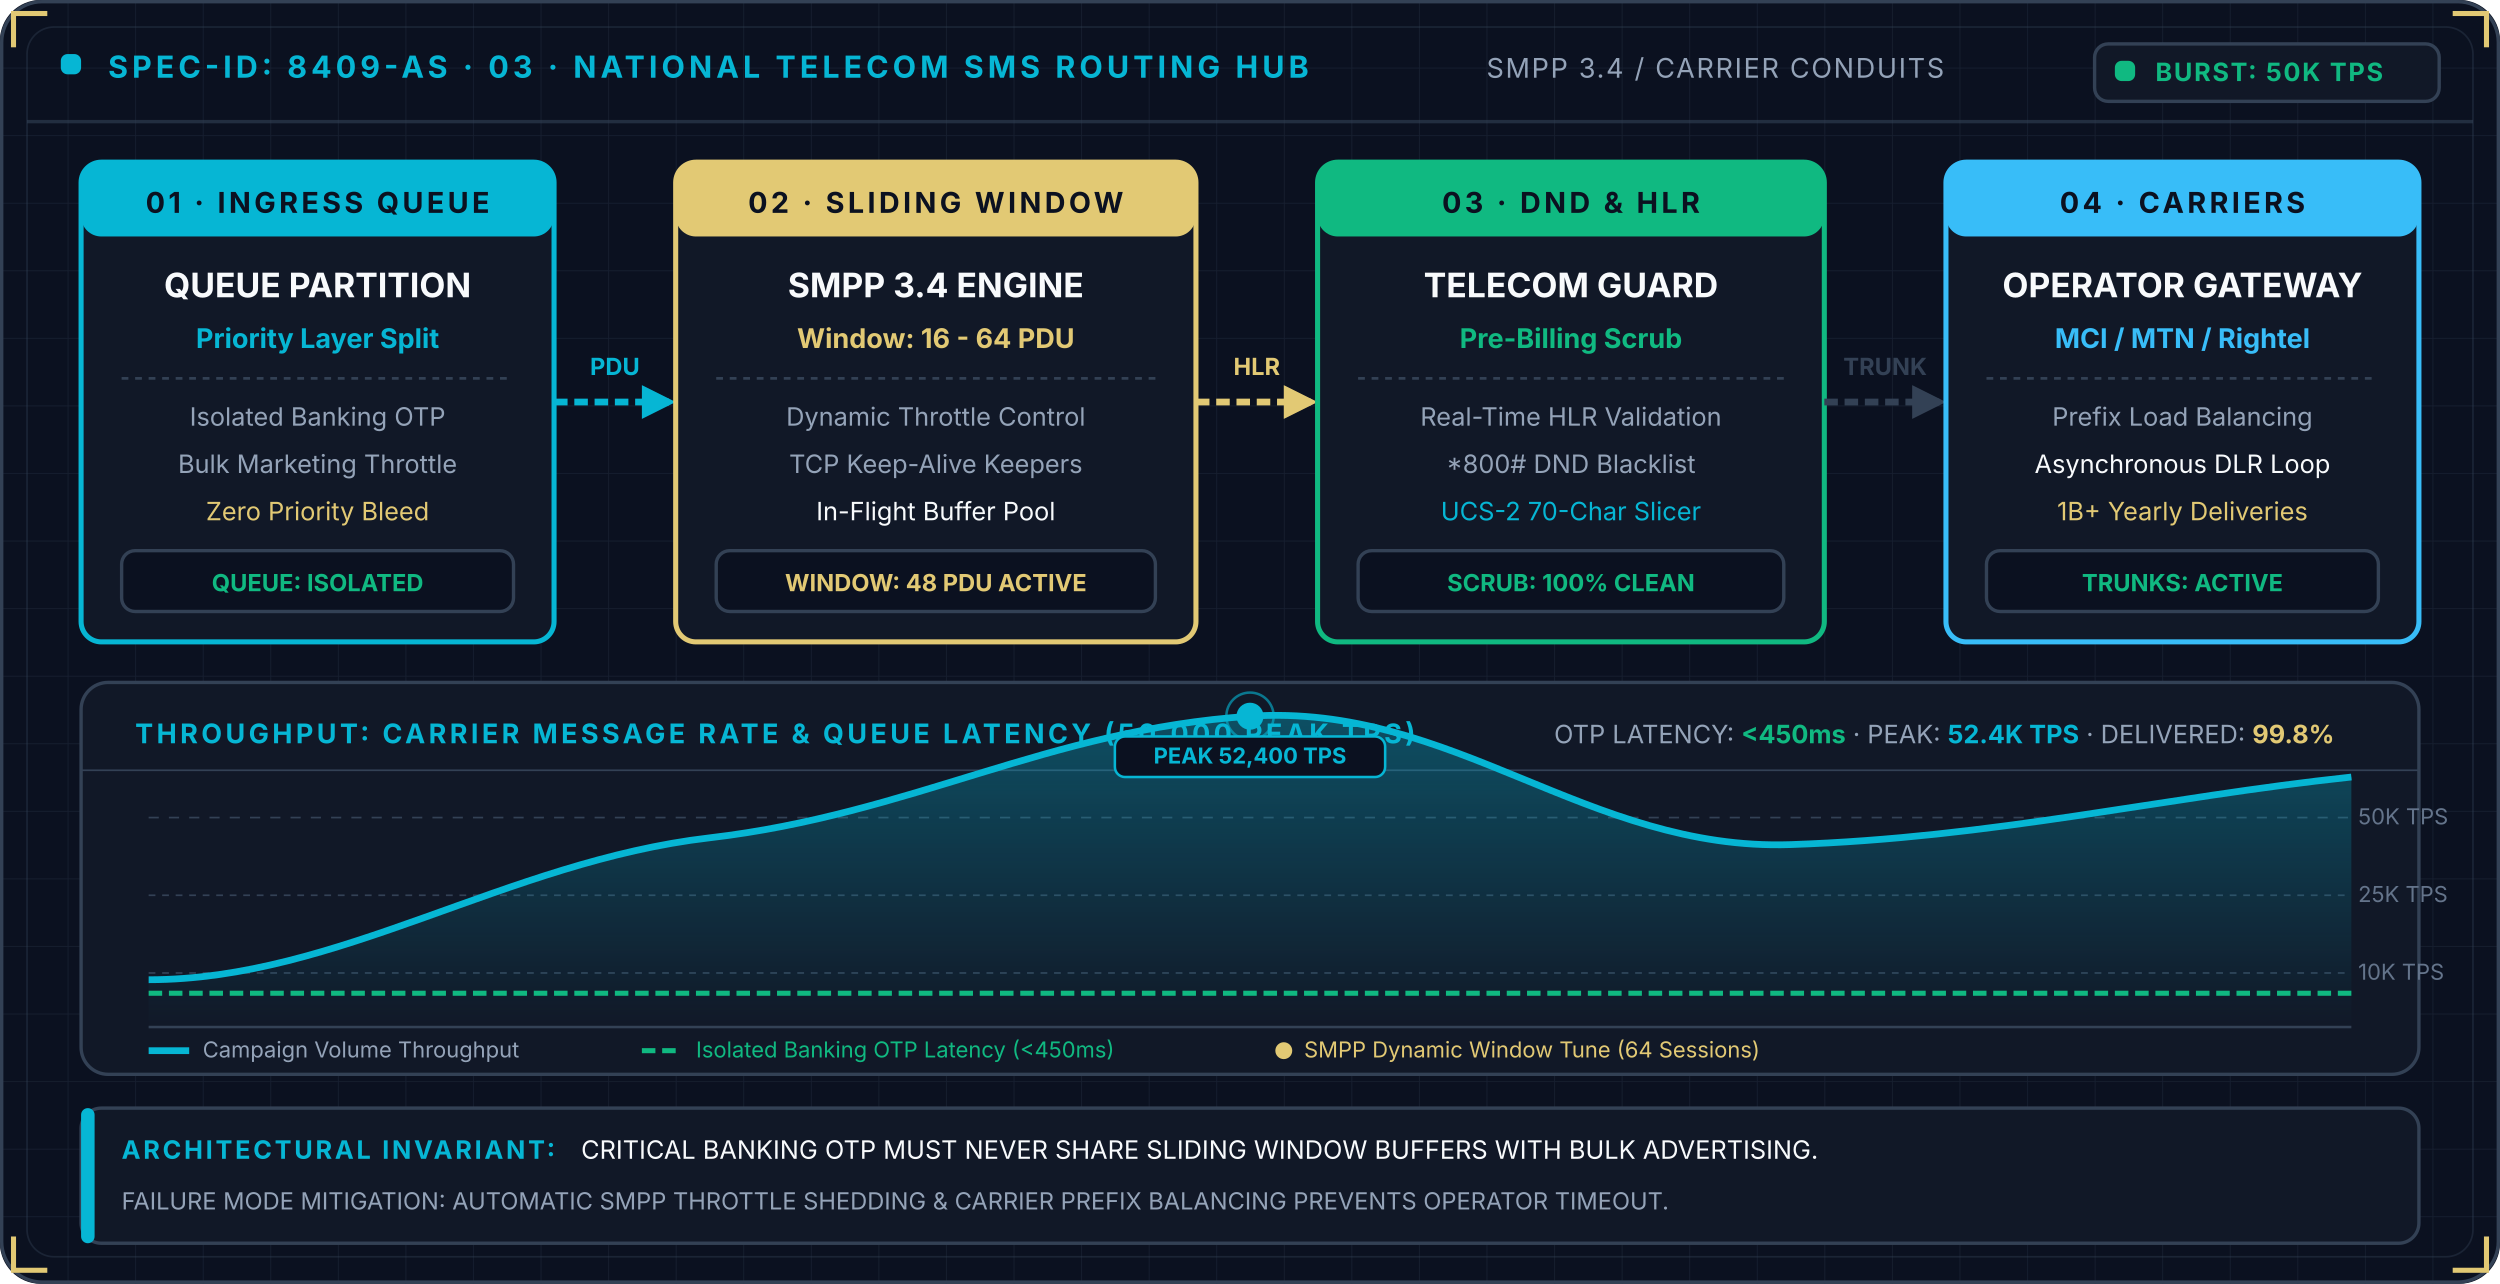
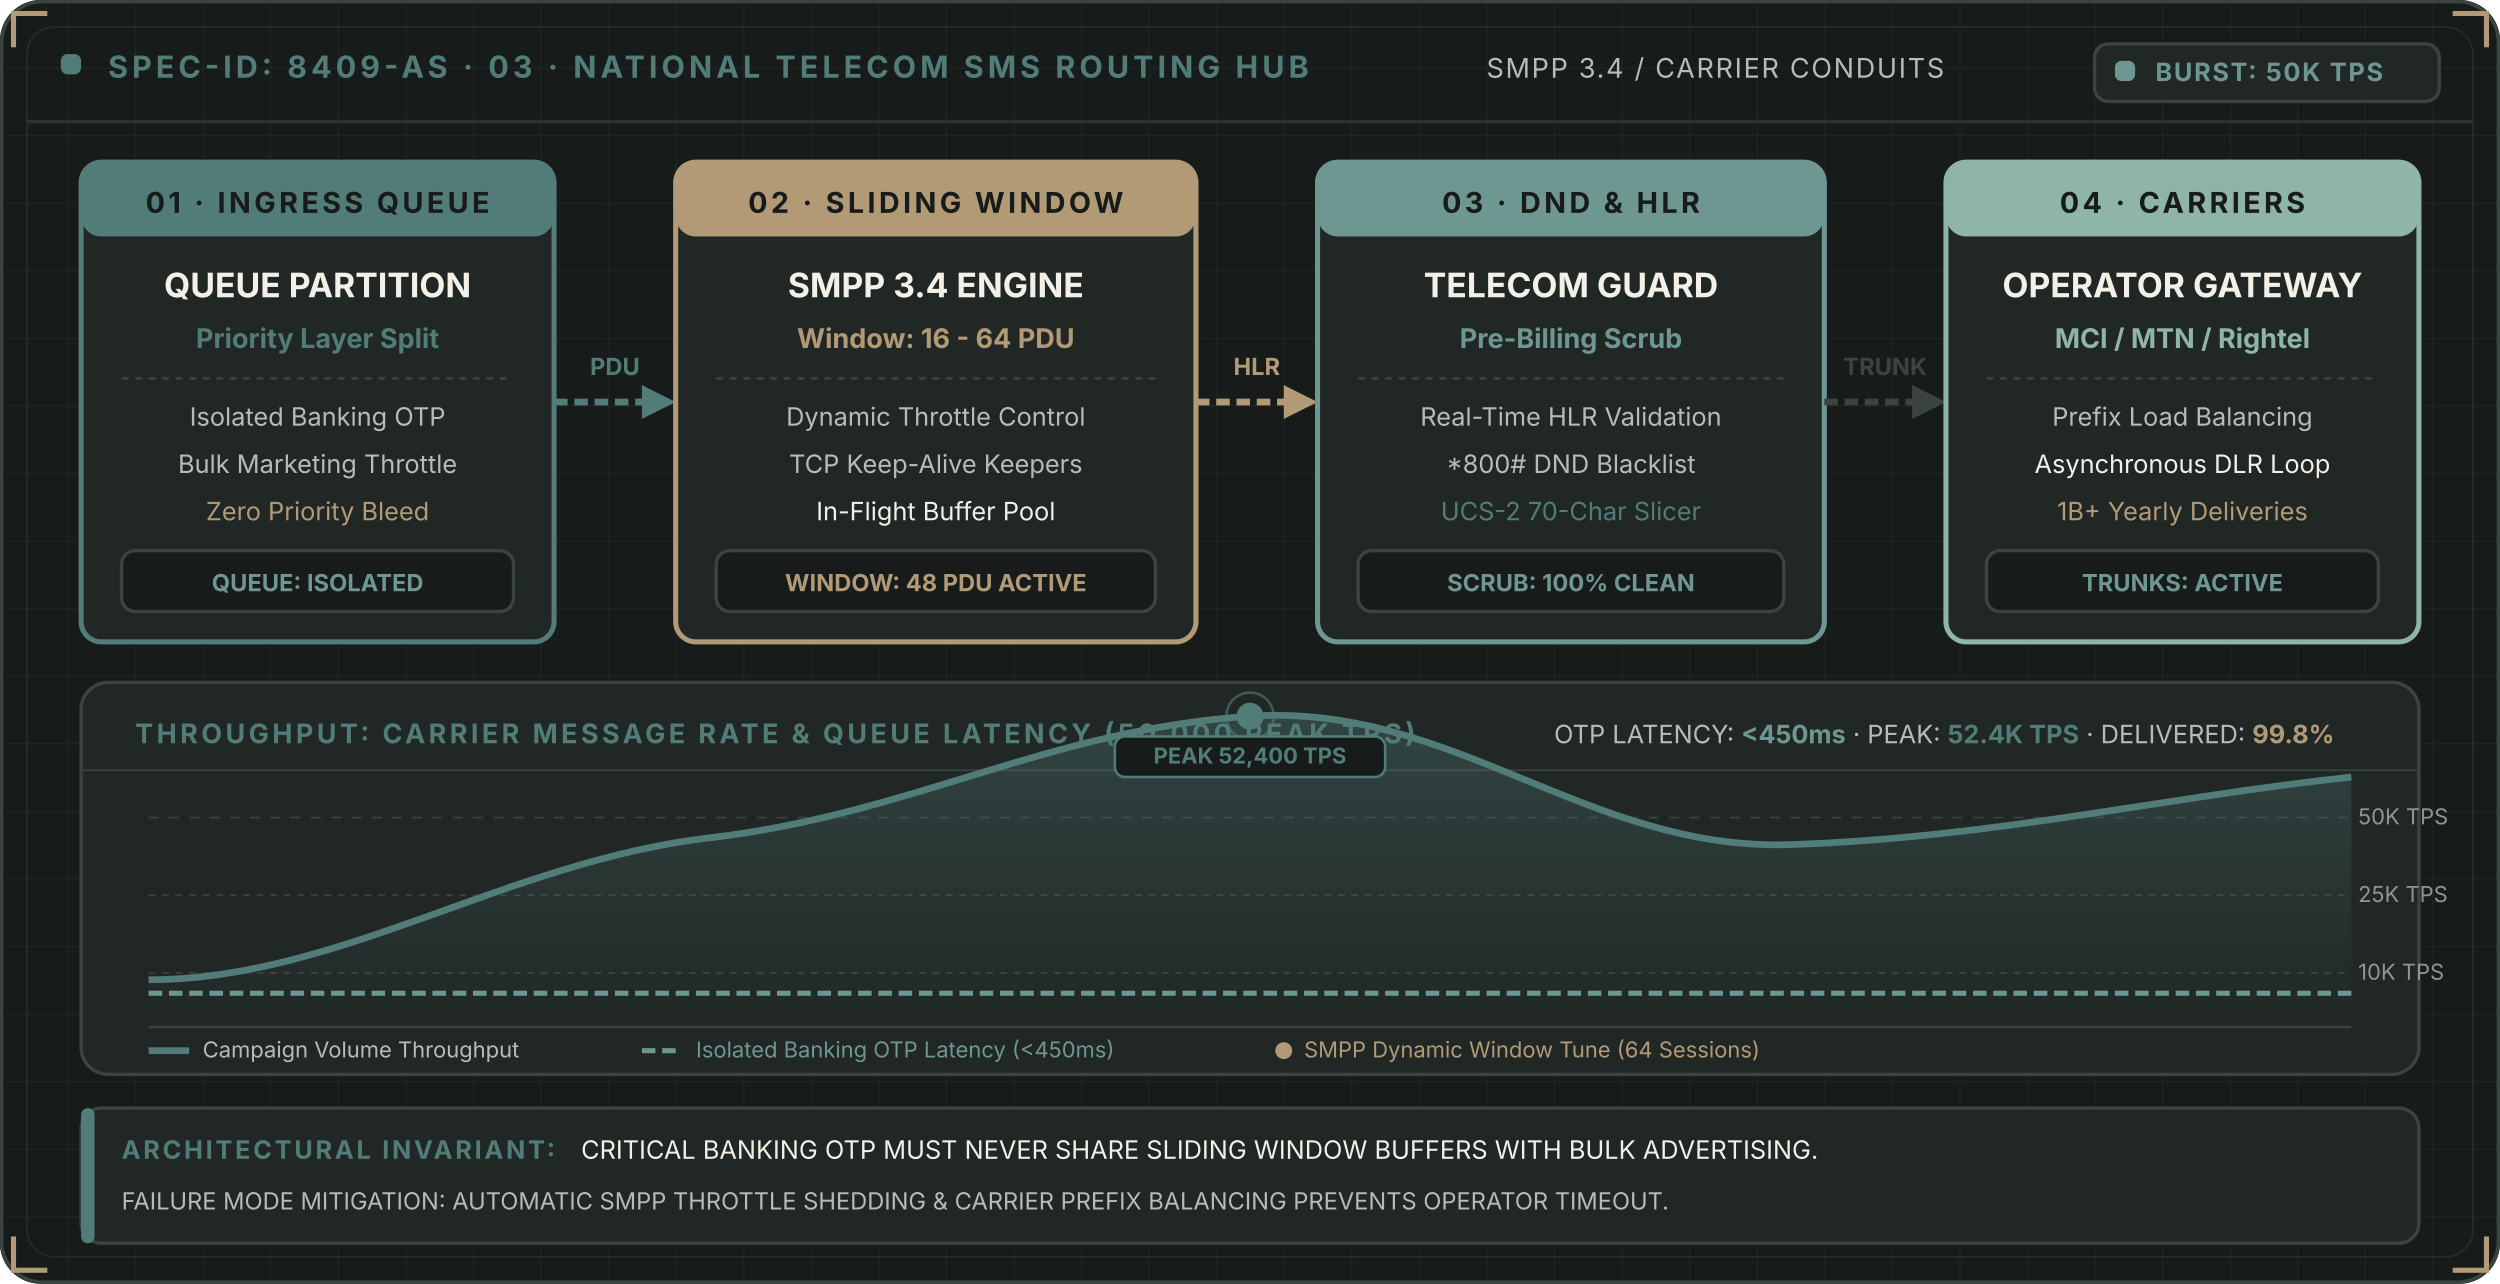
<svg xmlns="http://www.w3.org/2000/svg" dir="ltr" viewBox="0 0 740 380" width="100%" height="100%" fill="none">
  <defs>
    <pattern id="grid-p3" width="20" height="20" patternUnits="userSpaceOnUse">
-       <path d="M 20 0 L 0 0 0 20" fill="none" stroke="#1e293b" stroke-width="0.5" stroke-opacity="0.6" />
+       <path d="M 20 0 L 0 0 0 20" fill="none" stroke="#28312E" stroke-width="0.5" stroke-opacity="0.6" />
    </pattern>
    <linearGradient id="chartGrad3" x1="0" y1="0" x2="0" y2="1">
-       <stop offset="0%" stop-color="#06b6d4" stop-opacity="0.35" />
-       <stop offset="100%" stop-color="#06b6d4" stop-opacity="0.0" />
+       <stop offset="0%" stop-color="#527C78" stop-opacity="0.35" />
+       <stop offset="100%" stop-color="#527C78" stop-opacity="0.0" />
    </linearGradient>
    <style>
      text { font-family: 'IBM Plex Mono', -apple-system, monospace; user-select: none; }
    </style>
  </defs>
-   <rect width="740" height="380" fill="#0b1120" rx="12" />
+   <rect width="740" height="380" fill="#171C1A" rx="12" />
  <rect width="740" height="380" fill="url(#grid-p3)" rx="12" />
-   <rect x="0.5" y="0.5" width="739" height="379" stroke="#334155" stroke-width="1" rx="12" />
-   <rect x="8" y="8" width="724" height="364" stroke="#334155" stroke-width="0.5" stroke-opacity="0.4" rx="8" />
-   <path d="M 4 14 L 4 4 L 14 4" stroke="#e2c974" stroke-width="1.5" fill="none" />
-   <path d="M 726 4 L 736 4 L 736 14" stroke="#e2c974" stroke-width="1.5" fill="none" />
-   <path d="M 4 366 L 4 376 L 14 376" stroke="#e2c974" stroke-width="1.5" fill="none" />
-   <path d="M 726 376 L 736 376 L 736 366" stroke="#e2c974" stroke-width="1.5" fill="none" />
-   <line x1="8" y1="36" x2="732" y2="36" stroke="#334155" stroke-width="1" stroke-opacity="0.6" />
-   <rect x="18" y="16" width="6" height="6" fill="#06b6d4" rx="2" />
-   <text x="32" y="23" fill="#06b6d4" font-size="9" font-weight="700" letter-spacing="1.2">SPEC-ID: 8409-AS · 03 · NATIONAL TELECOM SMS ROUTING HUB</text>
-   <text x="440" y="23" fill="#94a3b8" font-size="8" letter-spacing="0.5">SMPP 3.4 / CARRIER CONDUITS</text>
-   <rect x="620" y="13" width="102" height="17" fill="#111827" stroke="#334155" stroke-width="1" rx="4" />
-   <rect x="626" y="18" width="6" height="6" fill="#10b981" rx="2" />
-   <text x="638" y="24" fill="#10b981" font-size="7.5" font-weight="700" letter-spacing="0.5">BURST: 50K TPS</text>
+   <rect x="0.5" y="0.5" width="739" height="379" stroke="#3A4441" stroke-width="1" rx="12" />
+   <rect x="8" y="8" width="724" height="364" stroke="#3A4441" stroke-width="0.5" stroke-opacity="0.4" rx="8" />
+   <path d="M 4 14 L 4 4 L 14 4" stroke="#B39A77" stroke-width="1.5" fill="none" />
+   <path d="M 726 4 L 736 4 L 736 14" stroke="#B39A77" stroke-width="1.5" fill="none" />
+   <path d="M 4 366 L 4 376 L 14 376" stroke="#B39A77" stroke-width="1.5" fill="none" />
+   <path d="M 726 376 L 736 376 L 736 366" stroke="#B39A77" stroke-width="1.5" fill="none" />
+   <line x1="8" y1="36" x2="732" y2="36" stroke="#3A4441" stroke-width="1" stroke-opacity="0.6" />
+   <rect x="18" y="16" width="6" height="6" fill="#527C78" rx="2" />
+   <text x="32" y="23" fill="#527C78" font-size="9" font-weight="700" letter-spacing="1.2">SPEC-ID: 8409-AS · 03 · NATIONAL TELECOM SMS ROUTING HUB</text>
+   <text x="440" y="23" fill="#B5BDB6" font-size="8" letter-spacing="0.5">SMPP 3.4 / CARRIER CONDUITS</text>
+   <rect x="620" y="13" width="102" height="17" fill="#202725" stroke="#3A4441" stroke-width="1" rx="4" />
+   <rect x="626" y="18" width="6" height="6" fill="#6E9792" rx="2" />
+   <text x="638" y="24" fill="#6E9792" font-size="7.5" font-weight="700" letter-spacing="0.5">BURST: 50K TPS</text>
  <g id="mod-queue">
-     <rect x="24" y="48" width="140" height="142" fill="#111827" stroke="#06b6d4" stroke-width="1.5" rx="6" />
-     <rect x="24" y="48" width="140" height="22" fill="#06b6d4" rx="6" />
-     <text x="94" y="63" fill="#0b1120" font-size="8.5" font-weight="700" text-anchor="middle" letter-spacing="1">01 · INGRESS QUEUE</text>
-     <text x="94" y="88" fill="#f8fafc" font-size="10" font-weight="700" text-anchor="middle">QUEUE PARTITION</text>
-     <text x="94" y="103" fill="#06b6d4" font-size="8" font-weight="700" text-anchor="middle">Priority Layer Split</text>
-     <line x1="36" y1="112" x2="152" y2="112" stroke="#334155" stroke-width="0.8" stroke-dasharray="2 2" />
-     <text x="94" y="126" fill="#94a3b8" font-size="7.5" text-anchor="middle">Isolated Banking OTP</text>
-     <text x="94" y="140" fill="#94a3b8" font-size="7.5" text-anchor="middle">Bulk Marketing Throttle</text>
-     <text x="94" y="154" fill="#e2c974" font-size="7.5" text-anchor="middle">Zero Priority Bleed</text>
-     <rect x="36" y="163" width="116" height="18" fill="#0b1120" stroke="#334155" stroke-width="1" rx="4" />
-     <text x="94" y="175" fill="#10b981" font-size="7" font-weight="700" text-anchor="middle">QUEUE: ISOLATED</text>
+     <rect x="24" y="48" width="140" height="142" fill="#202725" stroke="#527C78" stroke-width="1.5" rx="6" />
+     <rect x="24" y="48" width="140" height="22" fill="#527C78" rx="6" />
+     <text x="94" y="63" fill="#171C1A" font-size="8.5" font-weight="700" text-anchor="middle" letter-spacing="1">01 · INGRESS QUEUE</text>
+     <text x="94" y="88" fill="#F3F0E8" font-size="10" font-weight="700" text-anchor="middle">QUEUE PARTITION</text>
+     <text x="94" y="103" fill="#527C78" font-size="8" font-weight="700" text-anchor="middle">Priority Layer Split</text>
+     <line x1="36" y1="112" x2="152" y2="112" stroke="#3A4441" stroke-width="0.8" stroke-dasharray="2 2" />
+     <text x="94" y="126" fill="#B5BDB6" font-size="7.5" text-anchor="middle">Isolated Banking OTP</text>
+     <text x="94" y="140" fill="#B5BDB6" font-size="7.5" text-anchor="middle">Bulk Marketing Throttle</text>
+     <text x="94" y="154" fill="#B39A77" font-size="7.5" text-anchor="middle">Zero Priority Bleed</text>
+     <rect x="36" y="163" width="116" height="18" fill="#171C1A" stroke="#3A4441" stroke-width="1" rx="4" />
+     <text x="94" y="175" fill="#6E9792" font-size="7" font-weight="700" text-anchor="middle">QUEUE: ISOLATED</text>
  </g>
-   <path d="M 164 119 L 198 119" stroke="#06b6d4" stroke-width="2" stroke-dasharray="4 2" />
-   <polygon points="200,119 190,114 190,124" fill="#06b6d4" />
-   <text x="182" y="111" fill="#06b6d4" font-size="7" font-weight="700" text-anchor="middle">PDU</text>
+   <path d="M 164 119 L 198 119" stroke="#527C78" stroke-width="2" stroke-dasharray="4 2" />
+   <polygon points="200,119 190,114 190,124" fill="#527C78" />
+   <text x="182" y="111" fill="#527C78" font-size="7" font-weight="700" text-anchor="middle">PDU</text>
  <g id="mod-smpp">
-     <rect x="200" y="48" width="154" height="142" fill="#111827" stroke="#e2c974" stroke-width="1.5" rx="6" />
-     <rect x="200" y="48" width="154" height="22" fill="#e2c974" rx="6" />
-     <text x="277" y="63" fill="#0b1120" font-size="8.5" font-weight="700" text-anchor="middle" letter-spacing="1">02 · SLIDING WINDOW</text>
-     <text x="277" y="88" fill="#f8fafc" font-size="10" font-weight="700" text-anchor="middle">SMPP 3.4 ENGINE</text>
-     <text x="277" y="103" fill="#e2c974" font-size="8" font-weight="700" text-anchor="middle">Window: 16 - 64 PDU</text>
-     <line x1="212" y1="112" x2="342" y2="112" stroke="#334155" stroke-width="0.8" stroke-dasharray="2 2" />
-     <text x="277" y="126" fill="#94a3b8" font-size="7.5" text-anchor="middle">Dynamic Throttle Control</text>
-     <text x="277" y="140" fill="#94a3b8" font-size="7.5" text-anchor="middle">TCP Keep-Alive Keepers</text>
-     <text x="277" y="154" fill="#f8fafc" font-size="7.5" text-anchor="middle">In-Flight Buffer Pool</text>
-     <rect x="212" y="163" width="130" height="18" fill="#0b1120" stroke="#334155" stroke-width="1" rx="4" />
-     <text x="277" y="175" fill="#e2c974" font-size="7" font-weight="700" text-anchor="middle">WINDOW: 48 PDU ACTIVE</text>
+     <rect x="200" y="48" width="154" height="142" fill="#202725" stroke="#B39A77" stroke-width="1.5" rx="6" />
+     <rect x="200" y="48" width="154" height="22" fill="#B39A77" rx="6" />
+     <text x="277" y="63" fill="#171C1A" font-size="8.5" font-weight="700" text-anchor="middle" letter-spacing="1">02 · SLIDING WINDOW</text>
+     <text x="277" y="88" fill="#F3F0E8" font-size="10" font-weight="700" text-anchor="middle">SMPP 3.4 ENGINE</text>
+     <text x="277" y="103" fill="#B39A77" font-size="8" font-weight="700" text-anchor="middle">Window: 16 - 64 PDU</text>
+     <line x1="212" y1="112" x2="342" y2="112" stroke="#3A4441" stroke-width="0.8" stroke-dasharray="2 2" />
+     <text x="277" y="126" fill="#B5BDB6" font-size="7.5" text-anchor="middle">Dynamic Throttle Control</text>
+     <text x="277" y="140" fill="#B5BDB6" font-size="7.5" text-anchor="middle">TCP Keep-Alive Keepers</text>
+     <text x="277" y="154" fill="#F3F0E8" font-size="7.5" text-anchor="middle">In-Flight Buffer Pool</text>
+     <rect x="212" y="163" width="130" height="18" fill="#171C1A" stroke="#3A4441" stroke-width="1" rx="4" />
+     <text x="277" y="175" fill="#B39A77" font-size="7" font-weight="700" text-anchor="middle">WINDOW: 48 PDU ACTIVE</text>
  </g>
-   <path d="M 354 119 L 388 119" stroke="#e2c974" stroke-width="2" stroke-dasharray="4 2" />
-   <polygon points="390,119 380,114 380,124" fill="#e2c974" />
-   <text x="372" y="111" fill="#e2c974" font-size="7" font-weight="700" text-anchor="middle">HLR</text>
+   <path d="M 354 119 L 388 119" stroke="#B39A77" stroke-width="2" stroke-dasharray="4 2" />
+   <polygon points="390,119 380,114 380,124" fill="#B39A77" />
+   <text x="372" y="111" fill="#B39A77" font-size="7" font-weight="700" text-anchor="middle">HLR</text>
  <g id="mod-guard">
-     <rect x="390" y="48" width="150" height="142" fill="#111827" stroke="#10b981" stroke-width="1.5" rx="6" />
-     <rect x="390" y="48" width="150" height="22" fill="#10b981" rx="6" />
-     <text x="465" y="63" fill="#0b1120" font-size="8.5" font-weight="700" text-anchor="middle" letter-spacing="1">03 · DND &amp; HLR</text>
-     <text x="465" y="88" fill="#f8fafc" font-size="10" font-weight="700" text-anchor="middle">TELECOM GUARD</text>
-     <text x="465" y="103" fill="#10b981" font-size="8" font-weight="700" text-anchor="middle">Pre-Billing Scrub</text>
-     <line x1="402" y1="112" x2="528" y2="112" stroke="#334155" stroke-width="0.8" stroke-dasharray="2 2" />
-     <text x="465" y="126" fill="#94a3b8" font-size="7.5" text-anchor="middle">Real-Time HLR Validation</text>
-     <text x="465" y="140" fill="#94a3b8" font-size="7.5" text-anchor="middle">*800# DND Blacklist</text>
-     <text x="465" y="154" fill="#06b6d4" font-size="7.5" text-anchor="middle">UCS-2 70-Char Slicer</text>
-     <rect x="402" y="163" width="126" height="18" fill="#0b1120" stroke="#334155" stroke-width="1" rx="4" />
-     <text x="465" y="175" fill="#10b981" font-size="7" font-weight="700" text-anchor="middle">SCRUB: 100% CLEAN</text>
+     <rect x="390" y="48" width="150" height="142" fill="#202725" stroke="#6E9792" stroke-width="1.5" rx="6" />
+     <rect x="390" y="48" width="150" height="22" fill="#6E9792" rx="6" />
+     <text x="465" y="63" fill="#171C1A" font-size="8.5" font-weight="700" text-anchor="middle" letter-spacing="1">03 · DND &amp; HLR</text>
+     <text x="465" y="88" fill="#F3F0E8" font-size="10" font-weight="700" text-anchor="middle">TELECOM GUARD</text>
+     <text x="465" y="103" fill="#6E9792" font-size="8" font-weight="700" text-anchor="middle">Pre-Billing Scrub</text>
+     <line x1="402" y1="112" x2="528" y2="112" stroke="#3A4441" stroke-width="0.8" stroke-dasharray="2 2" />
+     <text x="465" y="126" fill="#B5BDB6" font-size="7.5" text-anchor="middle">Real-Time HLR Validation</text>
+     <text x="465" y="140" fill="#B5BDB6" font-size="7.5" text-anchor="middle">*800# DND Blacklist</text>
+     <text x="465" y="154" fill="#527C78" font-size="7.5" text-anchor="middle">UCS-2 70-Char Slicer</text>
+     <rect x="402" y="163" width="126" height="18" fill="#171C1A" stroke="#3A4441" stroke-width="1" rx="4" />
+     <text x="465" y="175" fill="#6E9792" font-size="7" font-weight="700" text-anchor="middle">SCRUB: 100% CLEAN</text>
  </g>
-   <path d="M 540 119 L 574 119" stroke="#334155" stroke-width="2" stroke-dasharray="4 2" />
-   <polygon points="576,119 566,114 566,124" fill="#334155" />
-   <text x="558" y="111" fill="#334155" font-size="7" font-weight="700" text-anchor="middle">TRUNK</text>
+   <path d="M 540 119 L 574 119" stroke="#3A4441" stroke-width="2" stroke-dasharray="4 2" />
+   <polygon points="576,119 566,114 566,124" fill="#3A4441" />
+   <text x="558" y="111" fill="#3A4441" font-size="7" font-weight="700" text-anchor="middle">TRUNK</text>
  <g id="mod-carrier">
-     <rect x="576" y="48" width="140" height="142" fill="#111827" stroke="#38bdf8" stroke-width="1.5" rx="6" />
-     <rect x="576" y="48" width="140" height="22" fill="#38bdf8" rx="6" />
-     <text x="646" y="63" fill="#0b1120" font-size="8.5" font-weight="700" text-anchor="middle" letter-spacing="1">04 · CARRIERS</text>
-     <text x="646" y="88" fill="#f8fafc" font-size="10" font-weight="700" text-anchor="middle">OPERATOR GATEWAY</text>
-     <text x="646" y="103" fill="#38bdf8" font-size="8" font-weight="700" text-anchor="middle">MCI / MTN / Rightel</text>
-     <line x1="588" y1="112" x2="704" y2="112" stroke="#334155" stroke-width="0.8" stroke-dasharray="2 2" />
-     <text x="646" y="126" fill="#94a3b8" font-size="7.5" text-anchor="middle">Prefix Load Balancing</text>
-     <text x="646" y="140" fill="#f8fafc" font-size="7.5" text-anchor="middle">Asynchronous DLR Loop</text>
-     <text x="646" y="154" fill="#e2c974" font-size="7.5" text-anchor="middle">1B+ Yearly Deliveries</text>
-     <rect x="588" y="163" width="116" height="18" fill="#0b1120" stroke="#334155" stroke-width="1" rx="4" />
-     <text x="646" y="175" fill="#10b981" font-size="7" font-weight="700" text-anchor="middle">TRUNKS: ACTIVE</text>
+     <rect x="576" y="48" width="140" height="142" fill="#202725" stroke="#8FB4AA" stroke-width="1.5" rx="6" />
+     <rect x="576" y="48" width="140" height="22" fill="#8FB4AA" rx="6" />
+     <text x="646" y="63" fill="#171C1A" font-size="8.5" font-weight="700" text-anchor="middle" letter-spacing="1">04 · CARRIERS</text>
+     <text x="646" y="88" fill="#F3F0E8" font-size="10" font-weight="700" text-anchor="middle">OPERATOR GATEWAY</text>
+     <text x="646" y="103" fill="#8FB4AA" font-size="8" font-weight="700" text-anchor="middle">MCI / MTN / Rightel</text>
+     <line x1="588" y1="112" x2="704" y2="112" stroke="#3A4441" stroke-width="0.8" stroke-dasharray="2 2" />
+     <text x="646" y="126" fill="#B5BDB6" font-size="7.5" text-anchor="middle">Prefix Load Balancing</text>
+     <text x="646" y="140" fill="#F3F0E8" font-size="7.5" text-anchor="middle">Asynchronous DLR Loop</text>
+     <text x="646" y="154" fill="#B39A77" font-size="7.5" text-anchor="middle">1B+ Yearly Deliveries</text>
+     <rect x="588" y="163" width="116" height="18" fill="#171C1A" stroke="#3A4441" stroke-width="1" rx="4" />
+     <text x="646" y="175" fill="#6E9792" font-size="7" font-weight="700" text-anchor="middle">TRUNKS: ACTIVE</text>
  </g>
  <g id="data-graph-3">
-     <rect x="24" y="202" width="692" height="116" fill="#111827" stroke="#334155" stroke-width="1" rx="8" />
-     <text x="40" y="220" fill="#06b6d4" font-size="8" font-weight="700" letter-spacing="1">THROUGHPUT: CARRIER MESSAGE RATE &amp; QUEUE LATENCY (50,000 PEAK TPS)</text>
-     <text x="460" y="220" fill="#94a3b8" font-size="7.5">OTP LATENCY: <tspan fill="#10b981" font-weight="700">&lt;450ms</tspan> · PEAK: <tspan fill="#06b6d4" font-weight="700">52.4K TPS</tspan> · DELIVERED: <tspan fill="#e2c974" font-weight="700">99.8%</tspan>
+     <rect x="24" y="202" width="692" height="116" fill="#202725" stroke="#3A4441" stroke-width="1" rx="8" />
+     <text x="40" y="220" fill="#527C78" font-size="8" font-weight="700" letter-spacing="1">THROUGHPUT: CARRIER MESSAGE RATE &amp; QUEUE LATENCY (50,000 PEAK TPS)</text>
+     <text x="460" y="220" fill="#B5BDB6" font-size="7.5">OTP LATENCY: <tspan fill="#6E9792" font-weight="700">&lt;450ms</tspan> · PEAK: <tspan fill="#527C78" font-weight="700">52.4K TPS</tspan> · DELIVERED: <tspan fill="#B39A77" font-weight="700">99.8%</tspan>
    </text>
-     <line x1="24" y1="228" x2="716" y2="228" stroke="#334155" stroke-width="0.5" />
-     <line x1="44" y1="242" x2="696" y2="242" stroke="#334155" stroke-width="0.5" stroke-dasharray="3 3" />
-     <text x="698" y="244" fill="#64748b" font-size="6.5">50K TPS</text>
-     <line x1="44" y1="265" x2="696" y2="265" stroke="#334155" stroke-width="0.5" stroke-dasharray="2 2" />
-     <text x="698" y="267" fill="#64748b" font-size="6.5">25K TPS</text>
-     <line x1="44" y1="288" x2="696" y2="288" stroke="#334155" stroke-width="0.5" stroke-dasharray="2 2" />
-     <text x="698" y="290" fill="#64748b" font-size="6.5">10K TPS</text>
-     <line x1="44" y1="304" x2="696" y2="304" stroke="#334155" stroke-width="0.75" />
+     <line x1="24" y1="228" x2="716" y2="228" stroke="#3A4441" stroke-width="0.5" />
+     <line x1="44" y1="242" x2="696" y2="242" stroke="#3A4441" stroke-width="0.5" stroke-dasharray="3 3" />
+     <text x="698" y="244" fill="#8C9790" font-size="6.5">50K TPS</text>
+     <line x1="44" y1="265" x2="696" y2="265" stroke="#3A4441" stroke-width="0.5" stroke-dasharray="2 2" />
+     <text x="698" y="267" fill="#8C9790" font-size="6.5">25K TPS</text>
+     <line x1="44" y1="288" x2="696" y2="288" stroke="#3A4441" stroke-width="0.5" stroke-dasharray="2 2" />
+     <text x="698" y="290" fill="#8C9790" font-size="6.5">10K TPS</text>
+     <line x1="44" y1="304" x2="696" y2="304" stroke="#3A4441" stroke-width="0.75" />
    <path d="M 44 304               L 44 290               C 100 290, 150 255, 210 248               C 270 241, 310 216, 370 212               C 430 208, 470 252, 530 250               C 590 248, 640 236, 696 230               L 696 304 Z" fill="url(#chartGrad3)" />
-     <path d="M 44 290               C 100 290, 150 255, 210 248               C 270 241, 310 216, 370 212               C 430 208, 470 252, 530 250               C 590 248, 640 236, 696 230" stroke="#06b6d4" stroke-width="2" fill="none" />
-     <path d="M 44 294 L 696 294" stroke="#10b981" stroke-width="1.5" stroke-dasharray="4 2" />
-     <circle cx="370" cy="212" r="4" fill="#06b6d4" />
-     <circle cx="370" cy="212" r="7" stroke="#06b6d4" stroke-width="0.75" stroke-opacity="0.6" fill="none" />
-     <rect x="330" y="218" width="80" height="12" fill="#0b1120" stroke="#06b6d4" stroke-width="0.75" rx="3" />
-     <text x="370" y="226" fill="#06b6d4" font-size="6.5" font-weight="700" text-anchor="middle">PEAK 52,400 TPS</text>
-     <line x1="44" y1="311" x2="56" y2="311" stroke="#06b6d4" stroke-width="2" />
-     <text x="60" y="313" fill="#94a3b8" font-size="6.5">Campaign Volume Throughput</text>
-     <line x1="190" y1="311" x2="202" y2="311" stroke="#10b981" stroke-width="1.5" stroke-dasharray="4 2" />
-     <text x="206" y="313" fill="#10b981" font-size="6.5">Isolated Banking OTP Latency (&lt;450ms)</text>
-     <circle cx="380" cy="311" r="2.5" fill="#e2c974" />
-     <text x="386" y="313" fill="#e2c974" font-size="6.5">SMPP Dynamic Window Tune (64 Sessions)</text>
+     <path d="M 44 290               C 100 290, 150 255, 210 248               C 270 241, 310 216, 370 212               C 430 208, 470 252, 530 250               C 590 248, 640 236, 696 230" stroke="#527C78" stroke-width="2" fill="none" />
+     <path d="M 44 294 L 696 294" stroke="#6E9792" stroke-width="1.5" stroke-dasharray="4 2" />
+     <circle cx="370" cy="212" r="4" fill="#527C78" />
+     <circle cx="370" cy="212" r="7" stroke="#527C78" stroke-width="0.75" stroke-opacity="0.6" fill="none" />
+     <rect x="330" y="218" width="80" height="12" fill="#171C1A" stroke="#527C78" stroke-width="0.75" rx="3" />
+     <text x="370" y="226" fill="#527C78" font-size="6.5" font-weight="700" text-anchor="middle">PEAK 52,400 TPS</text>
+     <line x1="44" y1="311" x2="56" y2="311" stroke="#527C78" stroke-width="2" />
+     <text x="60" y="313" fill="#B5BDB6" font-size="6.5">Campaign Volume Throughput</text>
+     <line x1="190" y1="311" x2="202" y2="311" stroke="#6E9792" stroke-width="1.5" stroke-dasharray="4 2" />
+     <text x="206" y="313" fill="#6E9792" font-size="6.5">Isolated Banking OTP Latency (&lt;450ms)</text>
+     <circle cx="380" cy="311" r="2.5" fill="#B39A77" />
+     <text x="386" y="313" fill="#B39A77" font-size="6.5">SMPP Dynamic Window Tune (64 Sessions)</text>
  </g>
-   <rect x="24" y="328" width="692" height="40" fill="#111827" stroke="#334155" stroke-width="1" rx="6" />
-   <rect x="24" y="328" width="4" height="40" fill="#06b6d4" rx="2" />
-   <text x="36" y="343" fill="#06b6d4" font-size="7.5" font-weight="700" letter-spacing="0.8">ARCHITECTURAL INVARIANT:</text>
-   <text x="172" y="343" fill="#f8fafc" font-size="7.5">CRITICAL BANKING OTP MUST NEVER SHARE SLIDING WINDOW BUFFERS WITH BULK ADVERTISING.</text>
-   <text x="36" y="358" fill="#94a3b8" font-size="7">FAILURE MODE MITIGATION: AUTOMATIC SMPP THROTTLE SHEDDING &amp; CARRIER PREFIX BALANCING PREVENTS OPERATOR TIMEOUT.</text>
+   <rect x="24" y="328" width="692" height="40" fill="#202725" stroke="#3A4441" stroke-width="1" rx="6" />
+   <rect x="24" y="328" width="4" height="40" fill="#527C78" rx="2" />
+   <text x="36" y="343" fill="#527C78" font-size="7.5" font-weight="700" letter-spacing="0.8">ARCHITECTURAL INVARIANT:</text>
+   <text x="172" y="343" fill="#F3F0E8" font-size="7.5">CRITICAL BANKING OTP MUST NEVER SHARE SLIDING WINDOW BUFFERS WITH BULK ADVERTISING.</text>
+   <text x="36" y="358" fill="#B5BDB6" font-size="7">FAILURE MODE MITIGATION: AUTOMATIC SMPP THROTTLE SHEDDING &amp; CARRIER PREFIX BALANCING PREVENTS OPERATOR TIMEOUT.</text>
</svg>
